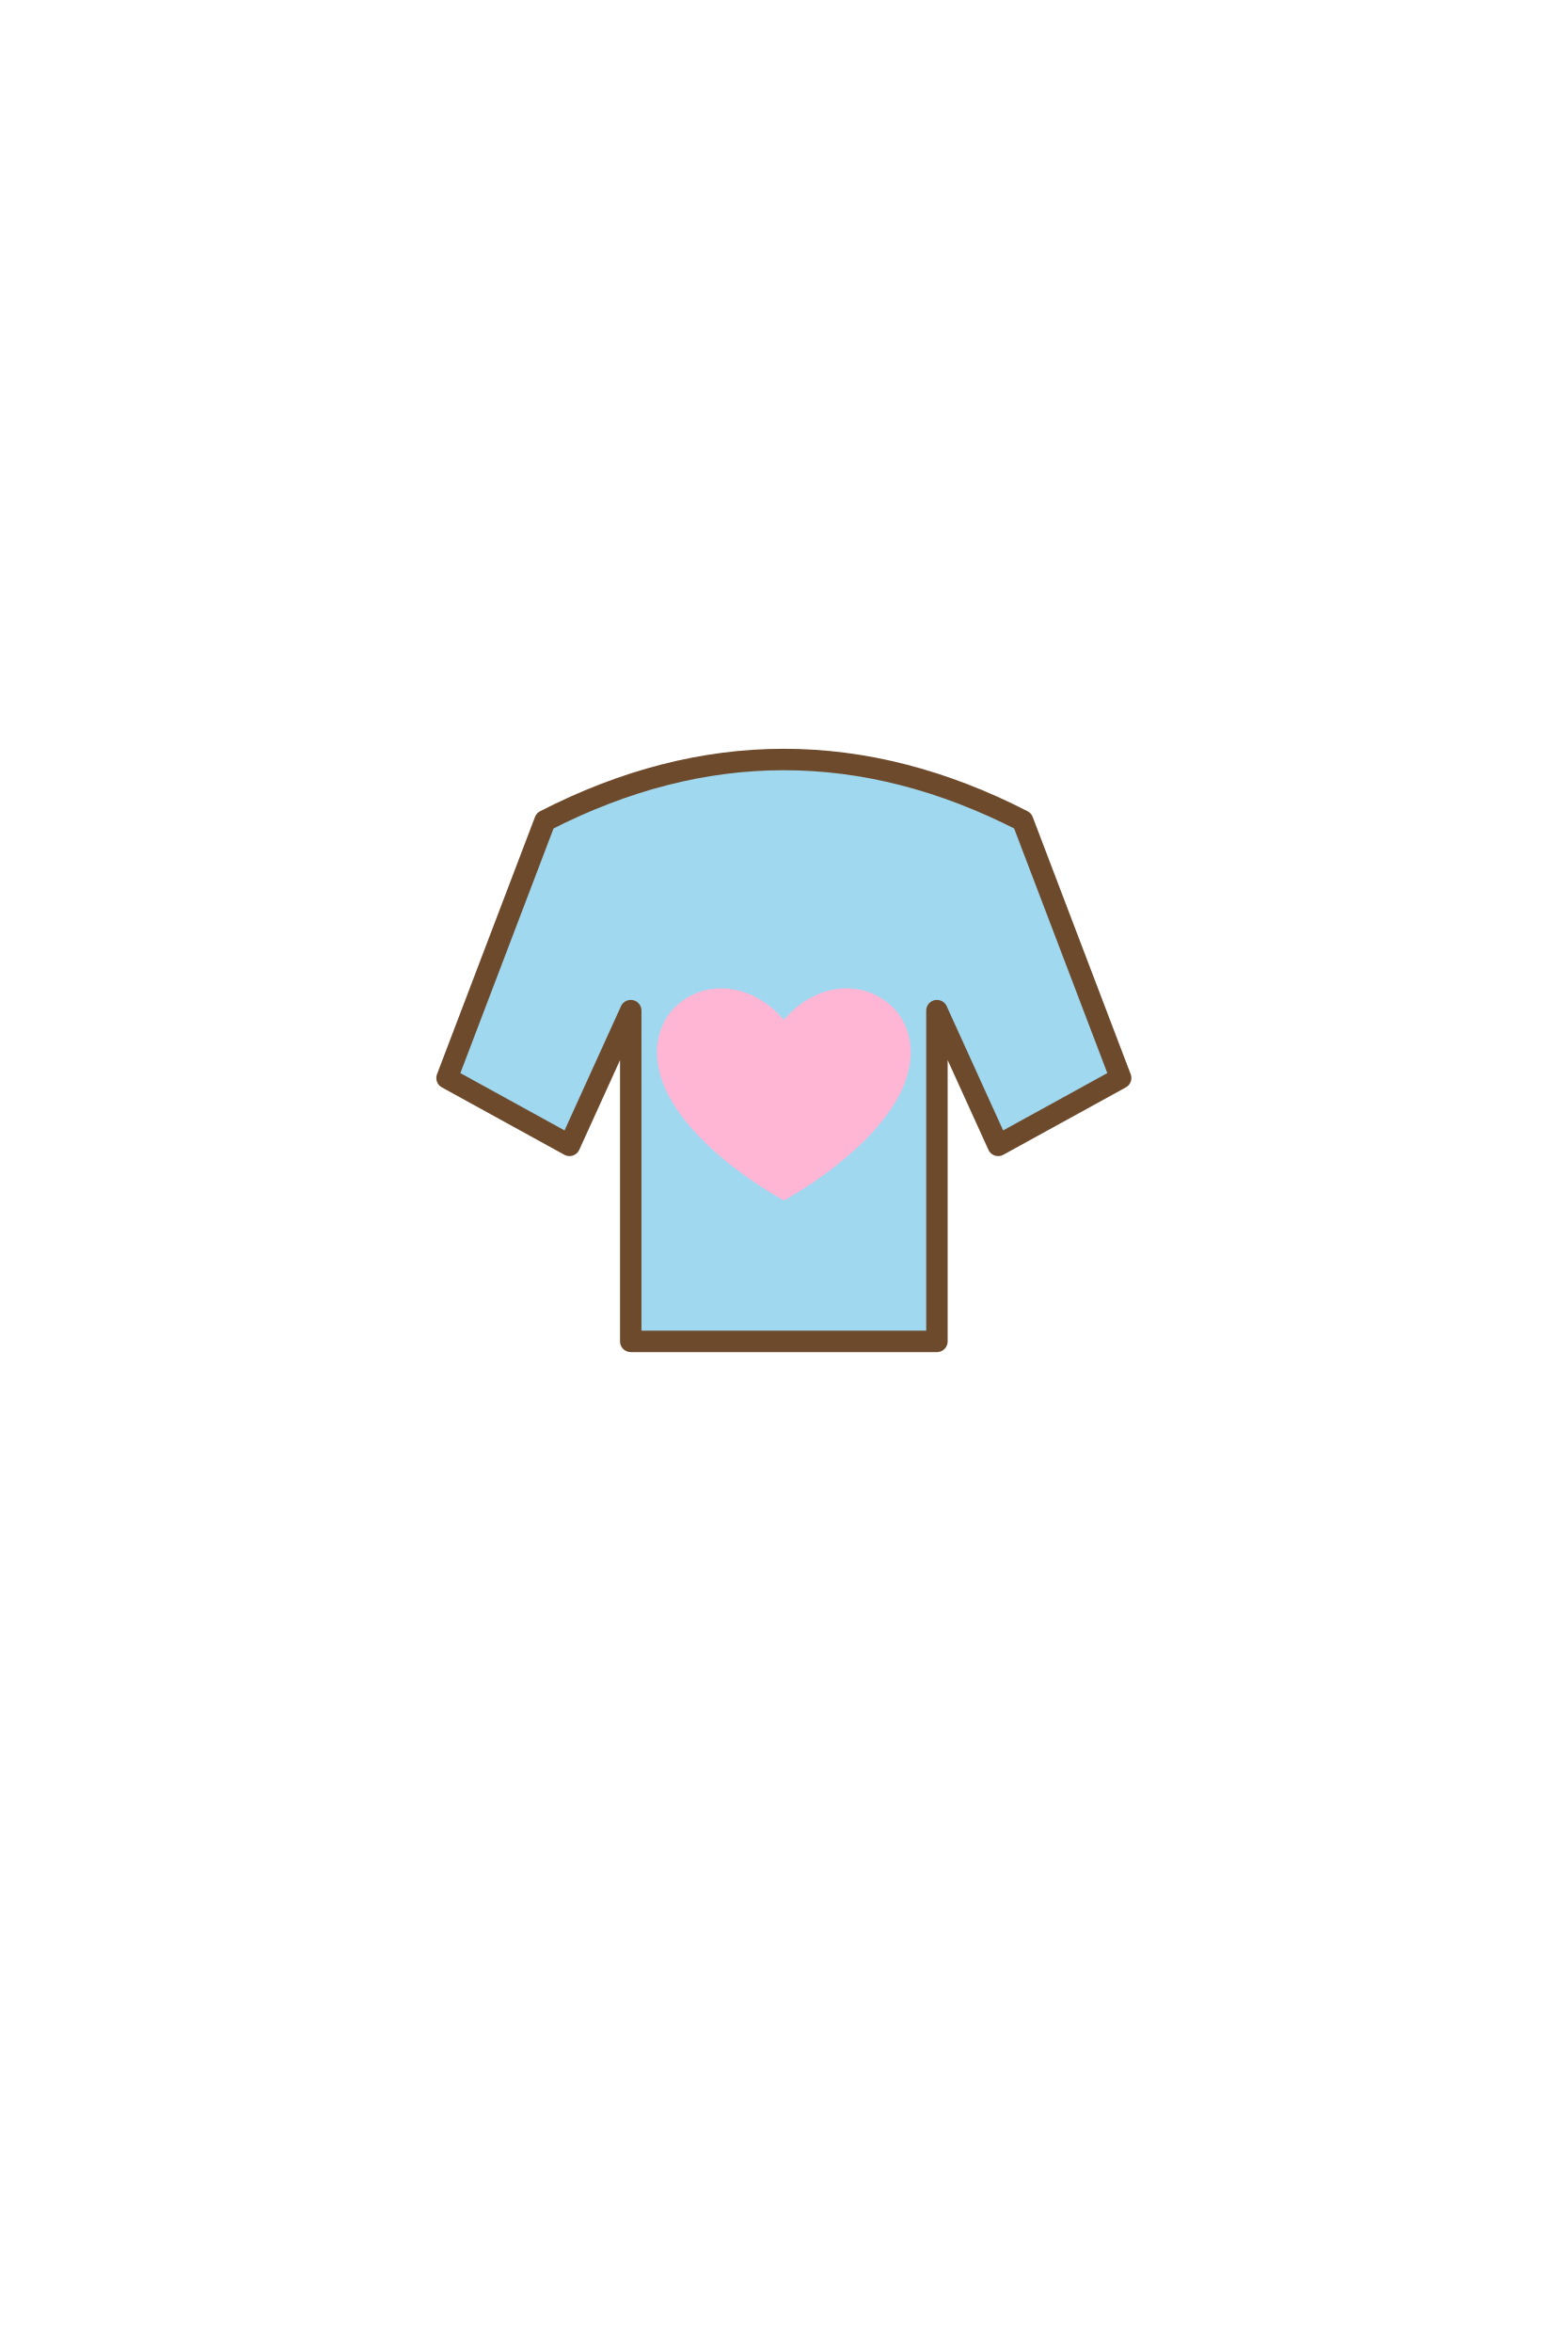
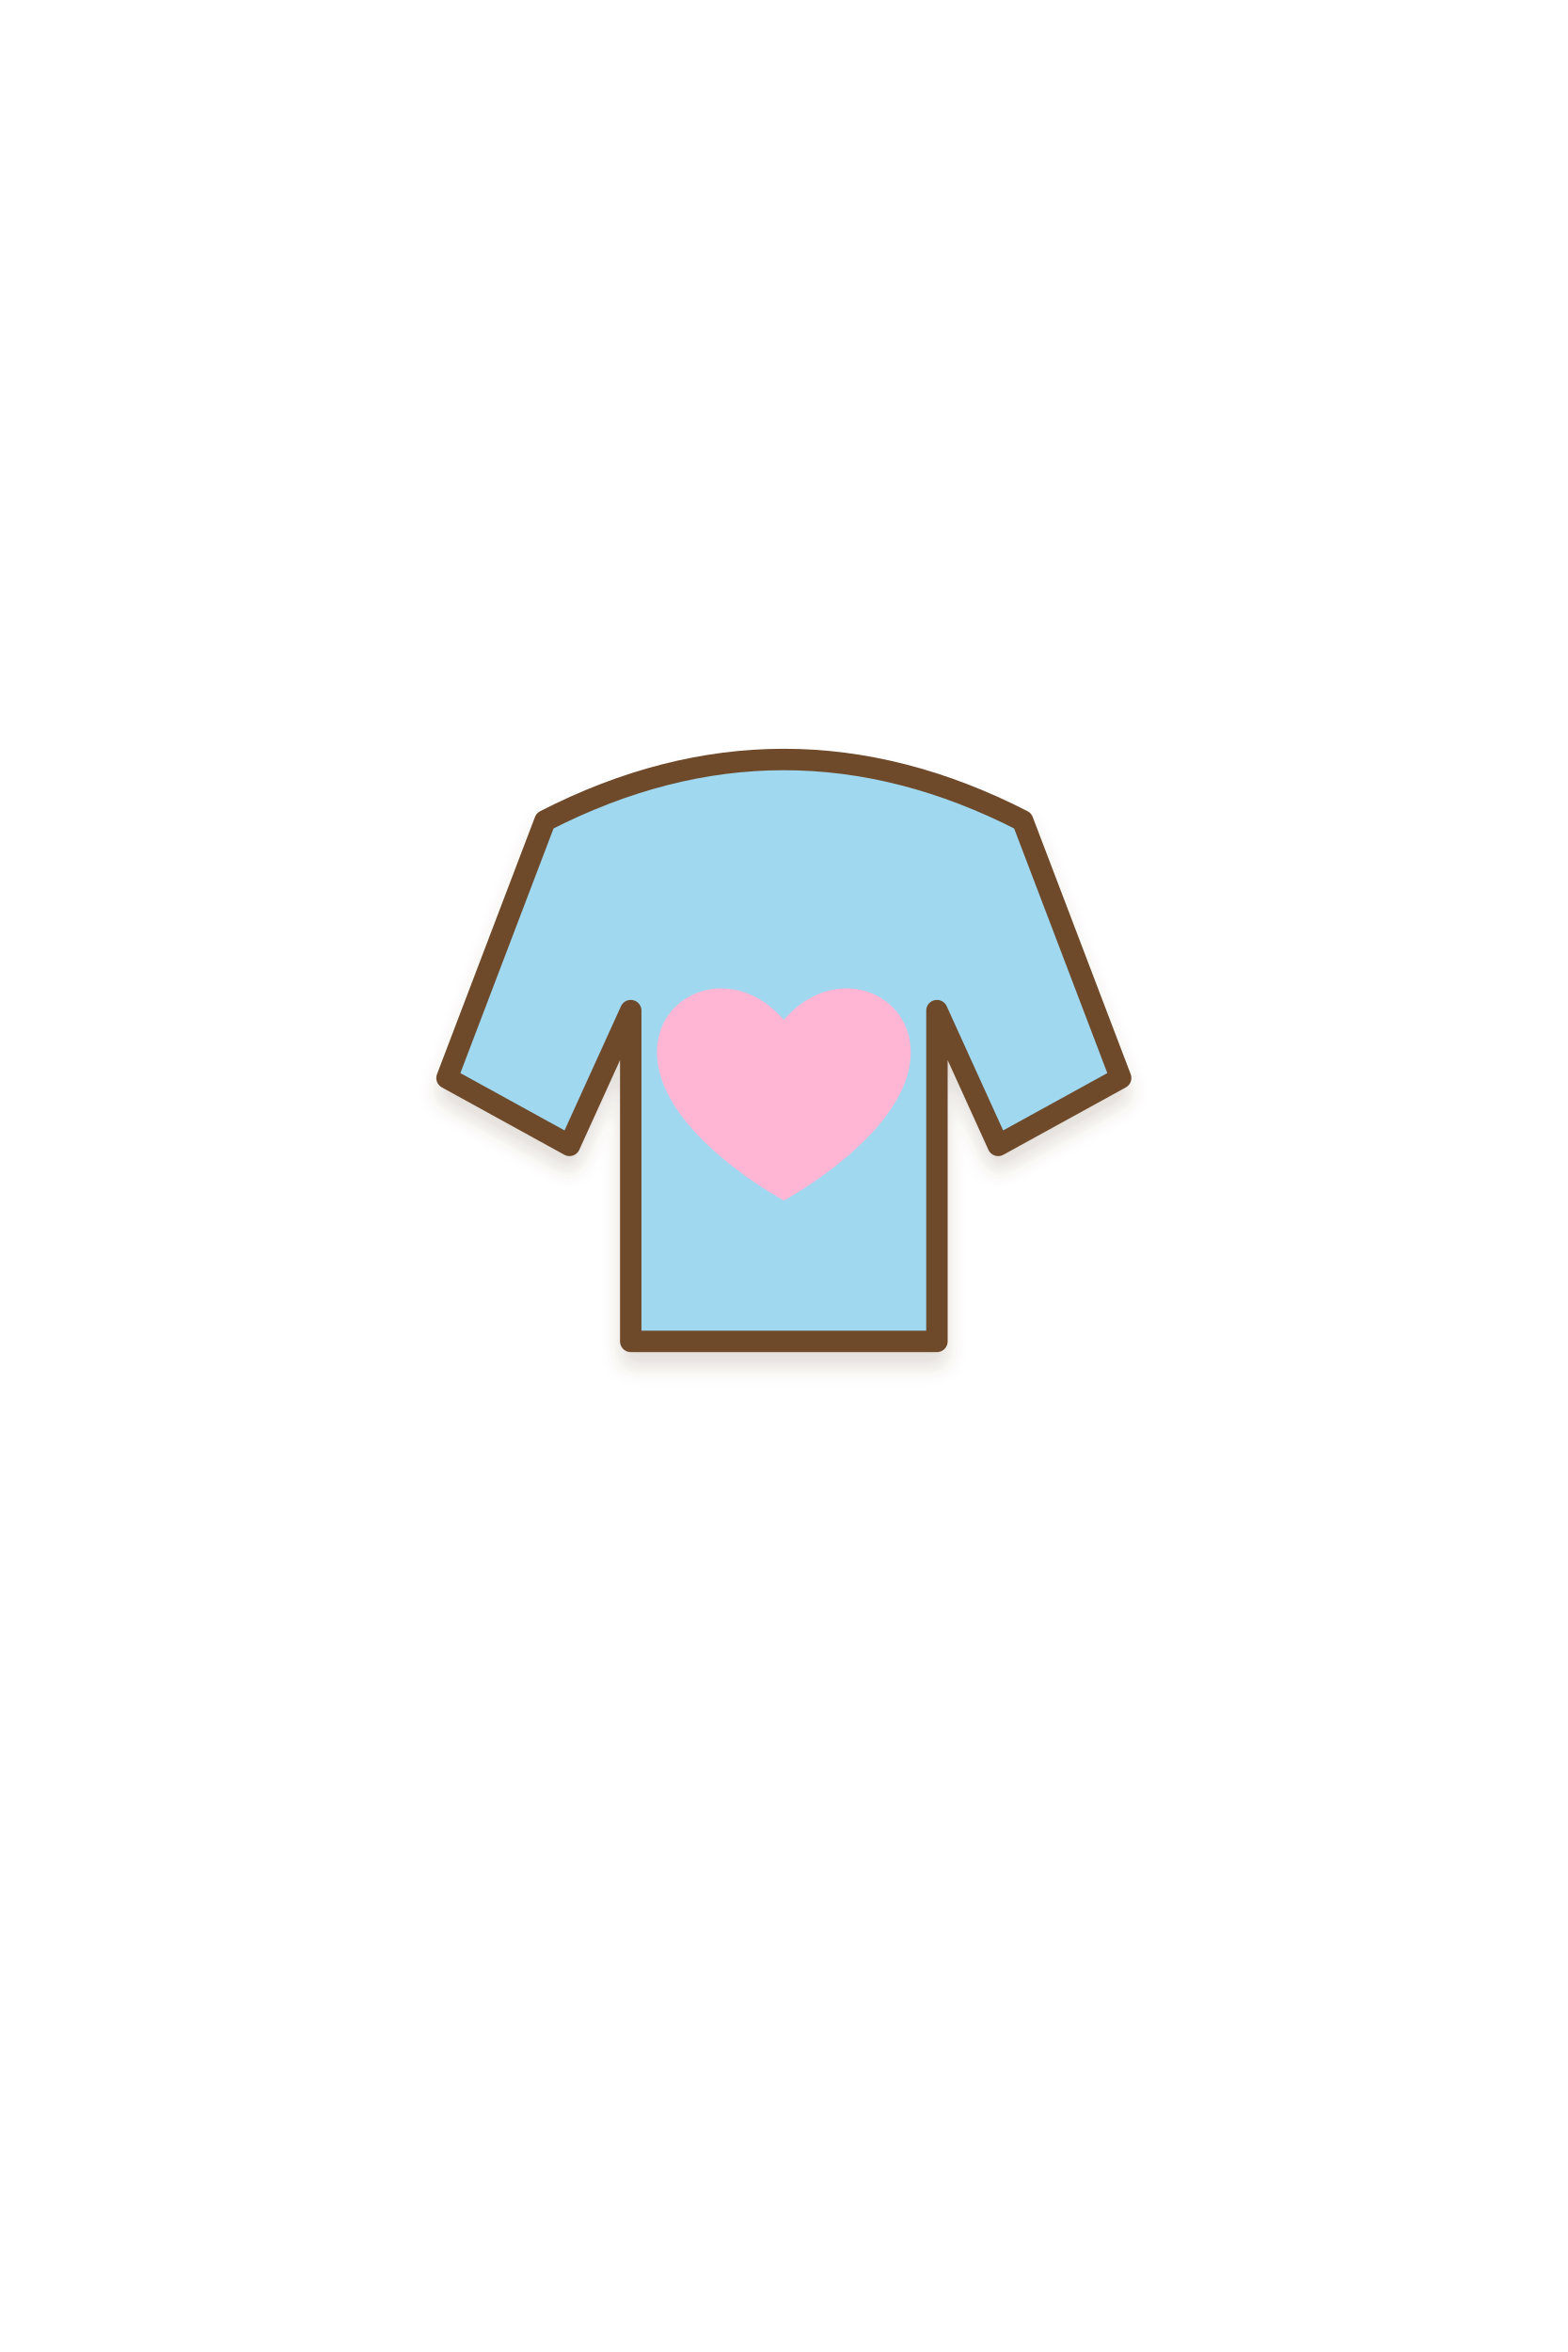
<svg xmlns="http://www.w3.org/2000/svg" width="512" height="768" viewBox="0 0 512 768">
-   <path d="M178 268 Q256 228 334 268 L366 352 L326 374 L306 330 L306 438 L206 438 L206 330 L186 374 L146 352 Z" fill="#A0D8F0" stroke="#6E4A2C" stroke-width="7" stroke-linejoin="round" />
-   <path d="M256 333 C236 310 204 329 218 357 C228 377 256 392 256 392 C256 392 284 377 294 357 C308 329 276 310 256 333 Z" fill="#FFB6D5" />
+   <defs>
+     <filter id="soft-shadow" x="-18%" y="-18%" width="136%" height="136%">
+       <feDropShadow dx="0" dy="5" stdDeviation="3" flood-color="#6E4A2C" flood-opacity="0.18" />
+     </filter>
+   </defs>
+   <g filter="url(#soft-shadow)" stroke-linecap="round" stroke-linejoin="round">
+     <path d="M178 268 Q256 228 334 268 L366 352 L326 374 L306 330 L306 438 L206 438 L206 330 L186 374 L146 352 Z" fill="#A0D8F0" stroke="#6E4A2C" stroke-width="7" stroke-linejoin="round" />
+     <path d="M256 333 C236 310 204 329 218 357 C228 377 256 392 256 392 C256 392 284 377 294 357 C308 329 276 310 256 333 Z" fill="#FFB6D5" />
+   </g>
</svg>
